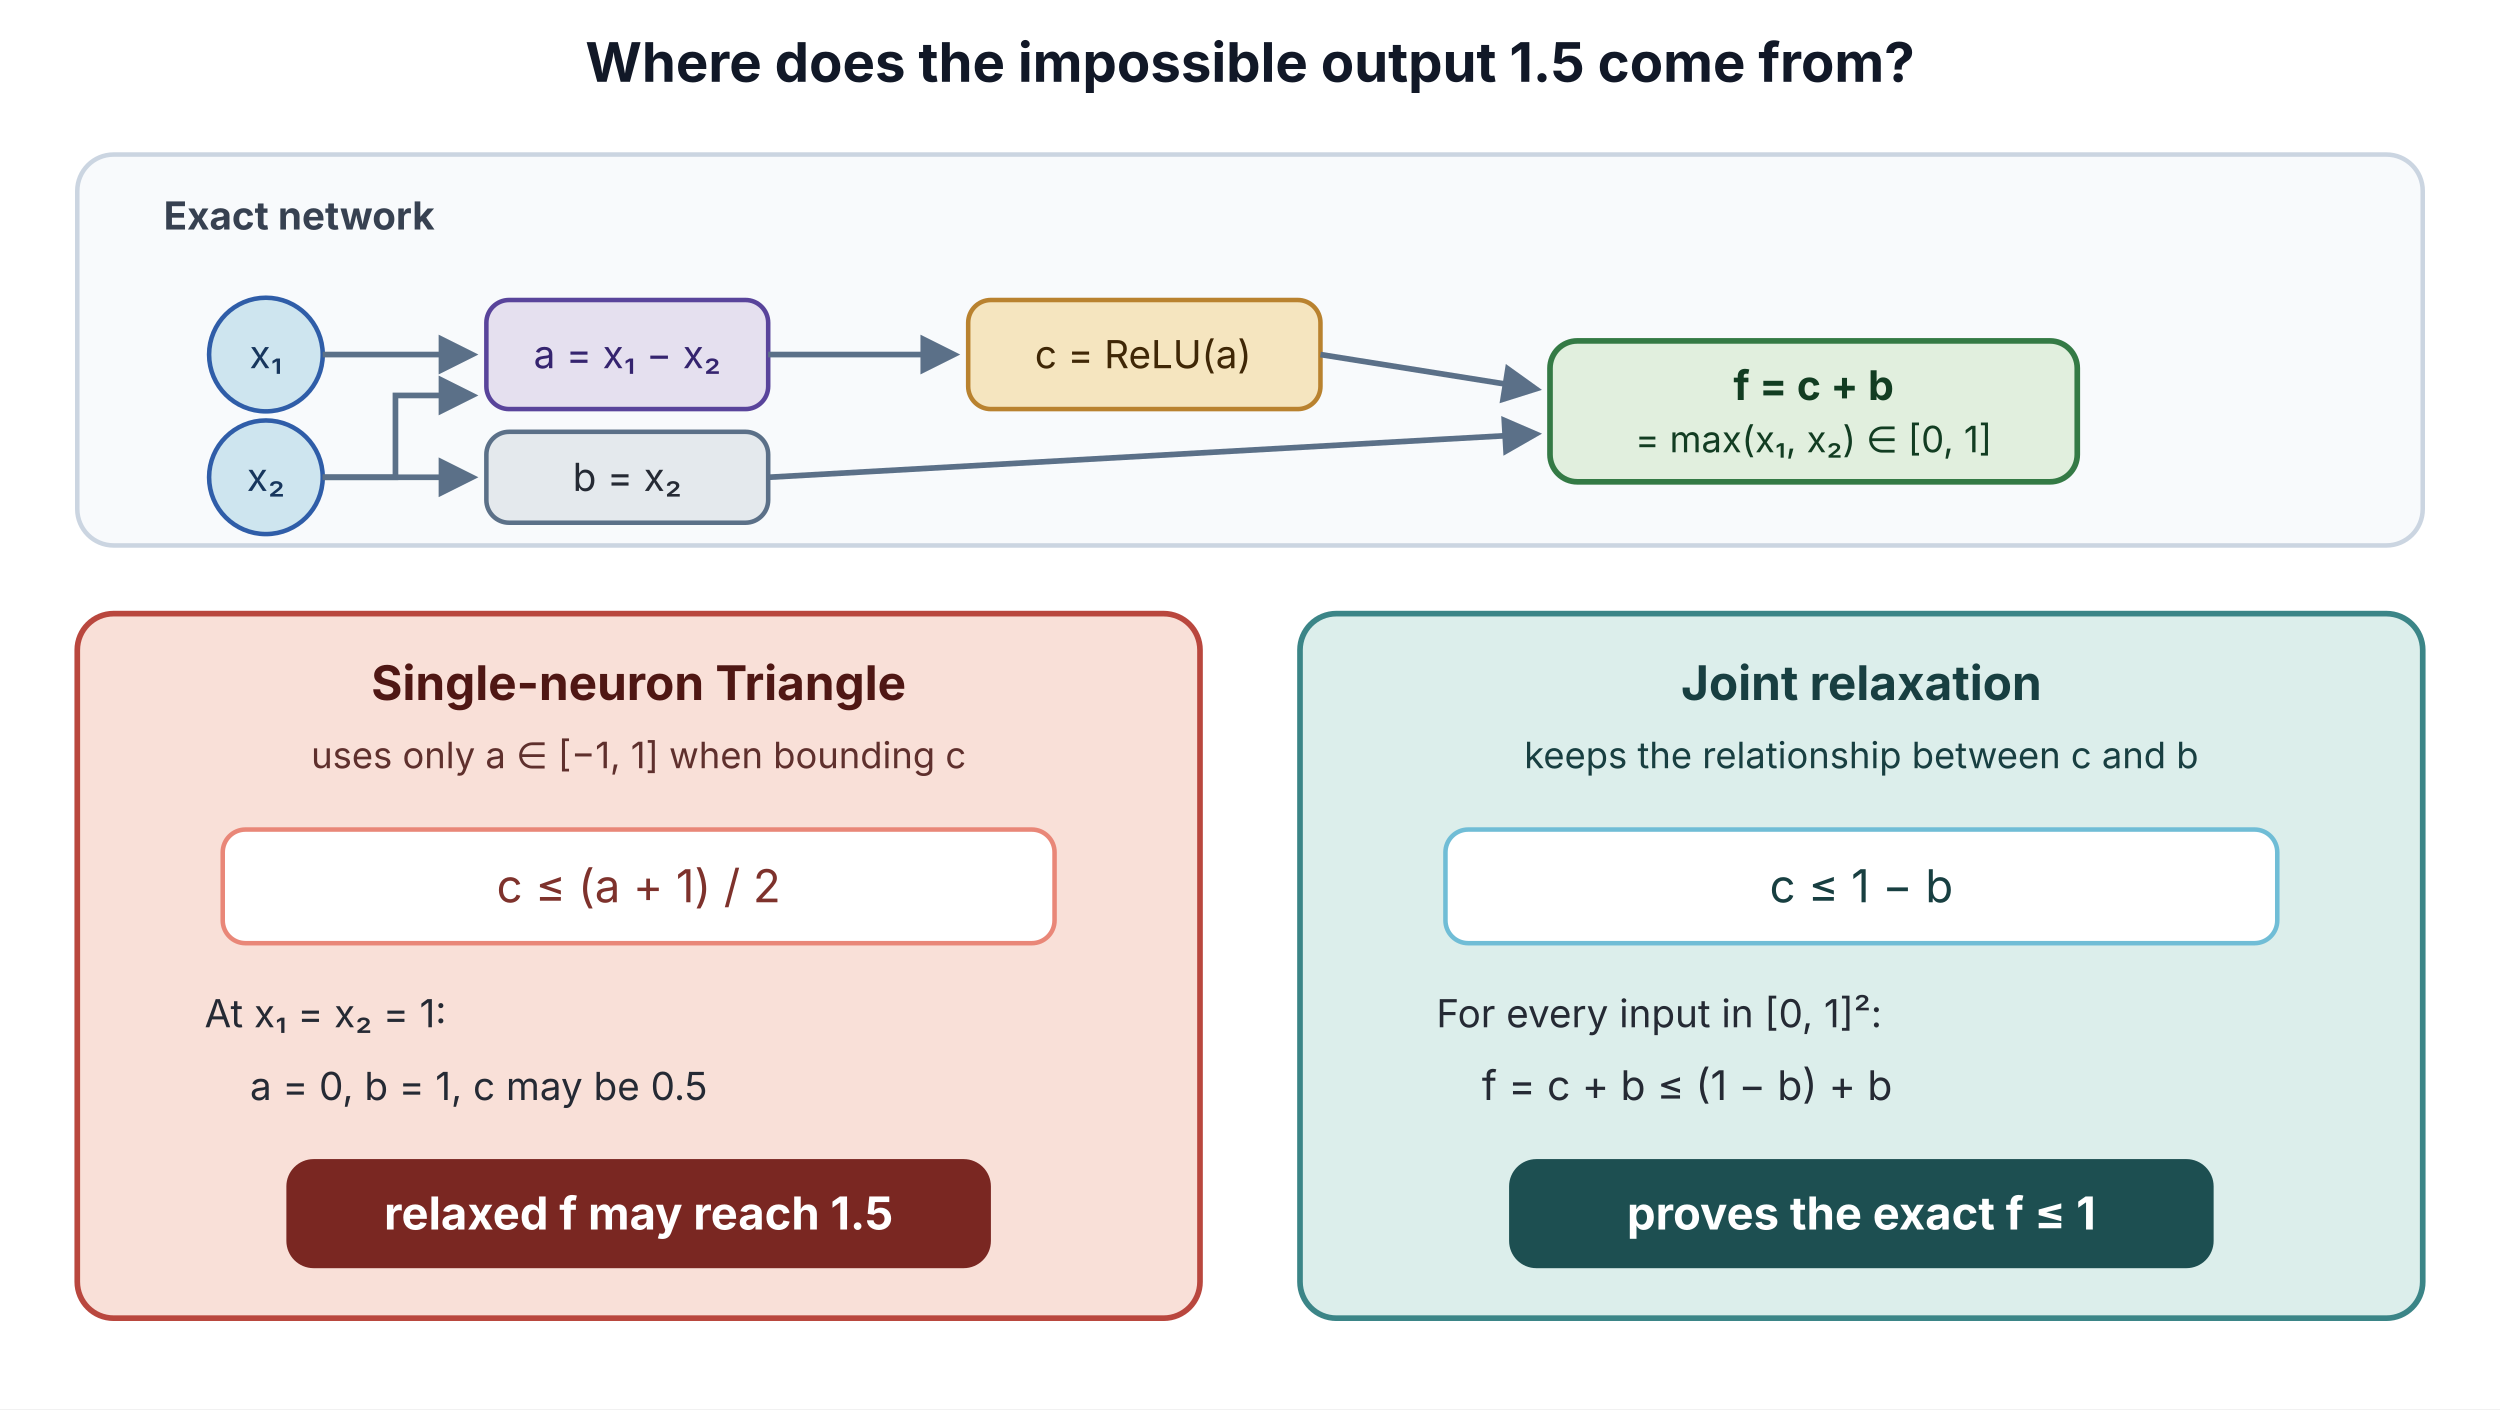
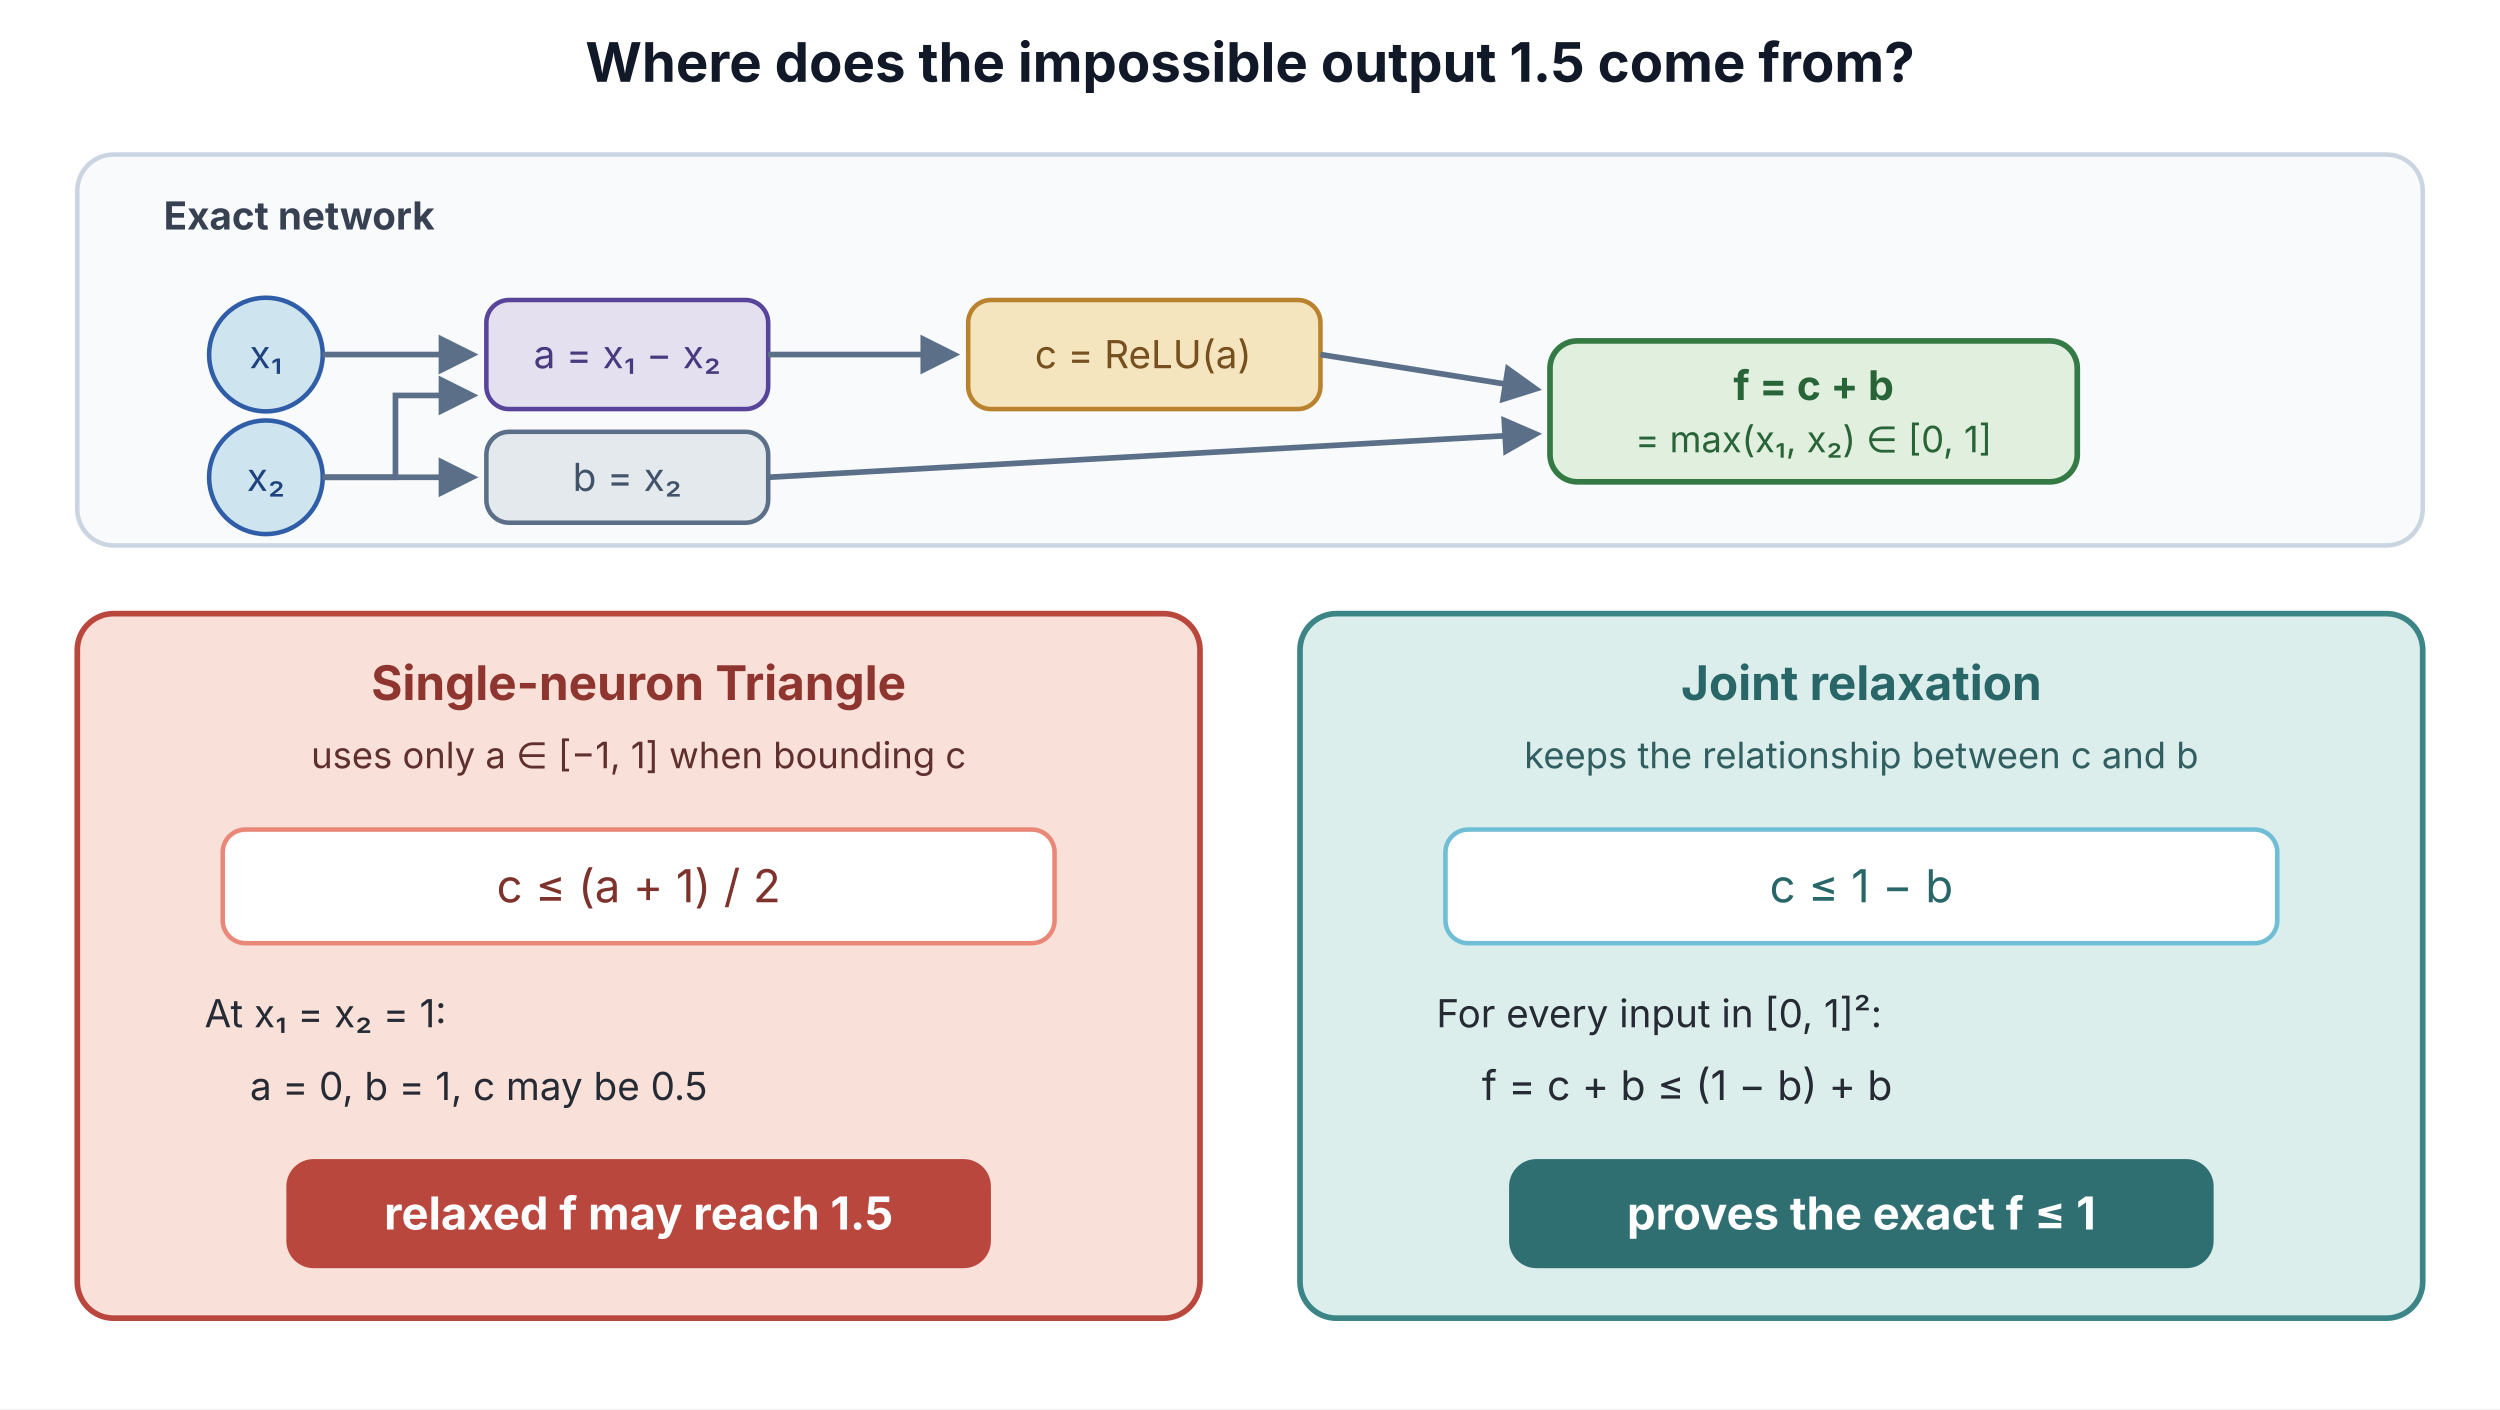
<svg xmlns="http://www.w3.org/2000/svg" viewBox="0 0 1100 620" role="img" aria-labelledby="title desc">
  <defs>
    <marker id="arrow" viewBox="0 0 10 10" refX="8" refY="5" markerWidth="7" markerHeight="7" orient="auto">
      <path d="M0 0L10 5L0 10Z" fill="#5b7088" />
    </marker>
  </defs>
  <rect width="1100" height="620" fill="#fff" />
  <text x="550" y="36" text-anchor="middle" font-family="-apple-system,BlinkMacSystemFont,'Segoe UI',sans-serif" font-size="24" font-weight="650" fill="#111827">Where does the impossible output 1.5 come from?</text>
  <g font-family="-apple-system,BlinkMacSystemFont,'Segoe UI',sans-serif">
    <rect x="34" y="68" width="1032" height="172" rx="16" fill="#f8fafc" stroke="#cbd5e1" stroke-width="2" />
    <text x="72" y="101" font-size="17" font-weight="650" fill="#374151">Exact network</text>
    <circle cx="117" cy="156" r="25" fill="#cee5ef" stroke="#2f5da8" stroke-width="2" />
-     <text x="117" y="162" text-anchor="middle" font-size="17" fill="#17365d">x₁</text>
+     <text x="117" y="162" text-anchor="middle" font-size="17" fill="#1f437e">x₁</text>
    <circle cx="117" cy="210" r="25" fill="#cee5ef" stroke="#2f5da8" stroke-width="2" />
-     <text x="117" y="216" text-anchor="middle" font-size="17" fill="#17365d">x₂</text>
+     <text x="117" y="216" text-anchor="middle" font-size="17" fill="#1f437e">x₂</text>
    <rect x="214" y="132" width="124" height="48" rx="10" fill="#e5e0ef" stroke="#59449b" stroke-width="2" />
-     <text x="276" y="162" text-anchor="middle" font-size="17" fill="#35246f">a = x₁ − x₂</text>
+     <text x="276" y="162" text-anchor="middle" font-size="17" fill="#49397f">a = x₁ − x₂</text>
    <rect x="214" y="190" width="124" height="40" rx="10" fill="#e4e9ed" stroke="#5b7088" stroke-width="2" />
-     <text x="276" y="216" text-anchor="middle" font-size="17" fill="#252a34">b = x₂</text>
+     <text x="276" y="216" text-anchor="middle" font-size="17" fill="#405368">b = x₂</text>
    <rect x="426" y="132" width="155" height="48" rx="10" fill="#f5e5bf" stroke="#b9822f" stroke-width="2" />
-     <text x="503" y="162" text-anchor="middle" font-size="17" fill="#3f2706">c = ReLU(a)</text>
+     <text x="503" y="162" text-anchor="middle" font-size="17" fill="#76511f">c = ReLU(a)</text>
    <rect x="682" y="150" width="232" height="62" rx="12" fill="#e1efde" stroke="#347a45" stroke-width="2.5" />
-     <text x="798" y="176" text-anchor="middle" font-size="18" font-weight="650" fill="#123d22">f = c + b</text>
-     <text x="798" y="199" text-anchor="middle" font-size="16" fill="#123d22">= max(x₁, x₂) ∈ [0, 1]</text>
+     <text x="798" y="176" text-anchor="middle" font-size="18" font-weight="650" fill="#286437">f = c + b</text>
+     <text x="798" y="199" text-anchor="middle" font-size="16" fill="#286437">= max(x₁, x₂) ∈ [0, 1]</text>
    <g stroke="#5b7088" stroke-width="2.5" fill="none" marker-end="url(#arrow)">
      <line x1="142" y1="156" x2="207" y2="156" />
      <path d="M142 210 H174 V174 H207" />
      <line x1="142" y1="210" x2="207" y2="210" />
      <line x1="338" y1="156" x2="419" y2="156" />
      <line x1="581" y1="156" x2="675" y2="171" />
      <line x1="338" y1="210" x2="675" y2="191" />
    </g>
    <rect x="34" y="270" width="494" height="310" rx="16" fill="#f9e0d8" stroke="#b9473e" stroke-width="2.5" />
-     <text x="281" y="308" text-anchor="middle" font-size="21" font-weight="700" fill="#4f1714">Single-neuron Triangle</text>
+     <text x="281" y="308" text-anchor="middle" font-size="21" font-weight="700" fill="#8e352f">Single-neuron Triangle</text>
    <text x="281" y="338" text-anchor="middle" font-size="16" fill="#5f302d">uses only a ∈ [−1, 1] when bounding c</text>
    <rect x="98" y="365" width="366" height="50" rx="10" fill="#fff" stroke="#e98778" stroke-width="2" />
    <text x="281" y="397" text-anchor="middle" font-size="20" fill="#7e322c">c ≤ (a + 1) / 2</text>
    <text x="90" y="452" font-size="17" fill="#252a34">At x₁ = x₂ = 1:</text>
    <text x="110" y="484" font-size="17" fill="#252a34">a = 0,  b = 1,  c may be 0.5</text>
-     <rect x="126" y="510" width="310" height="48" rx="12" fill="#7a2722" />
+     <rect x="126" y="510" width="310" height="48" rx="12" fill="#b9473e" />
    <text x="281" y="541" text-anchor="middle" font-size="20" font-weight="700" fill="#fff">relaxed f may reach 1.5</text>
    <rect x="572" y="270" width="494" height="310" rx="16" fill="#dceeeB" stroke="#3b8587" stroke-width="2.5" />
-     <text x="819" y="308" text-anchor="middle" font-size="21" font-weight="700" fill="#183f41">Joint relaxation</text>
-     <text x="819" y="338" text-anchor="middle" font-size="16" fill="#183f41">keeps the relationship between c and b</text>
+     <text x="819" y="308" text-anchor="middle" font-size="21" font-weight="700" fill="#296668">Joint relaxation</text>
+     <text x="819" y="338" text-anchor="middle" font-size="16" fill="#315e60">keeps the relationship between c and b</text>
    <rect x="636" y="365" width="366" height="50" rx="10" fill="#fff" stroke="#70bdd6" stroke-width="2" />
-     <text x="819" y="397" text-anchor="middle" font-size="20" fill="#183f41">c ≤ 1 − b</text>
+     <text x="819" y="397" text-anchor="middle" font-size="20" fill="#296668">c ≤ 1 − b</text>
    <text x="632" y="452" font-size="17" fill="#252a34">For every input in [0, 1]²:</text>
    <text x="652" y="484" font-size="18" fill="#252a34">f = c + b ≤ (1 − b) + b</text>
-     <rect x="664" y="510" width="310" height="48" rx="12" fill="#1d4f51" />
+     <rect x="664" y="510" width="310" height="48" rx="12" fill="#2f6f71" />
    <text x="819" y="541" text-anchor="middle" font-size="20" font-weight="700" fill="#fff">proves the exact f ≤ 1</text>
  </g>
</svg>
